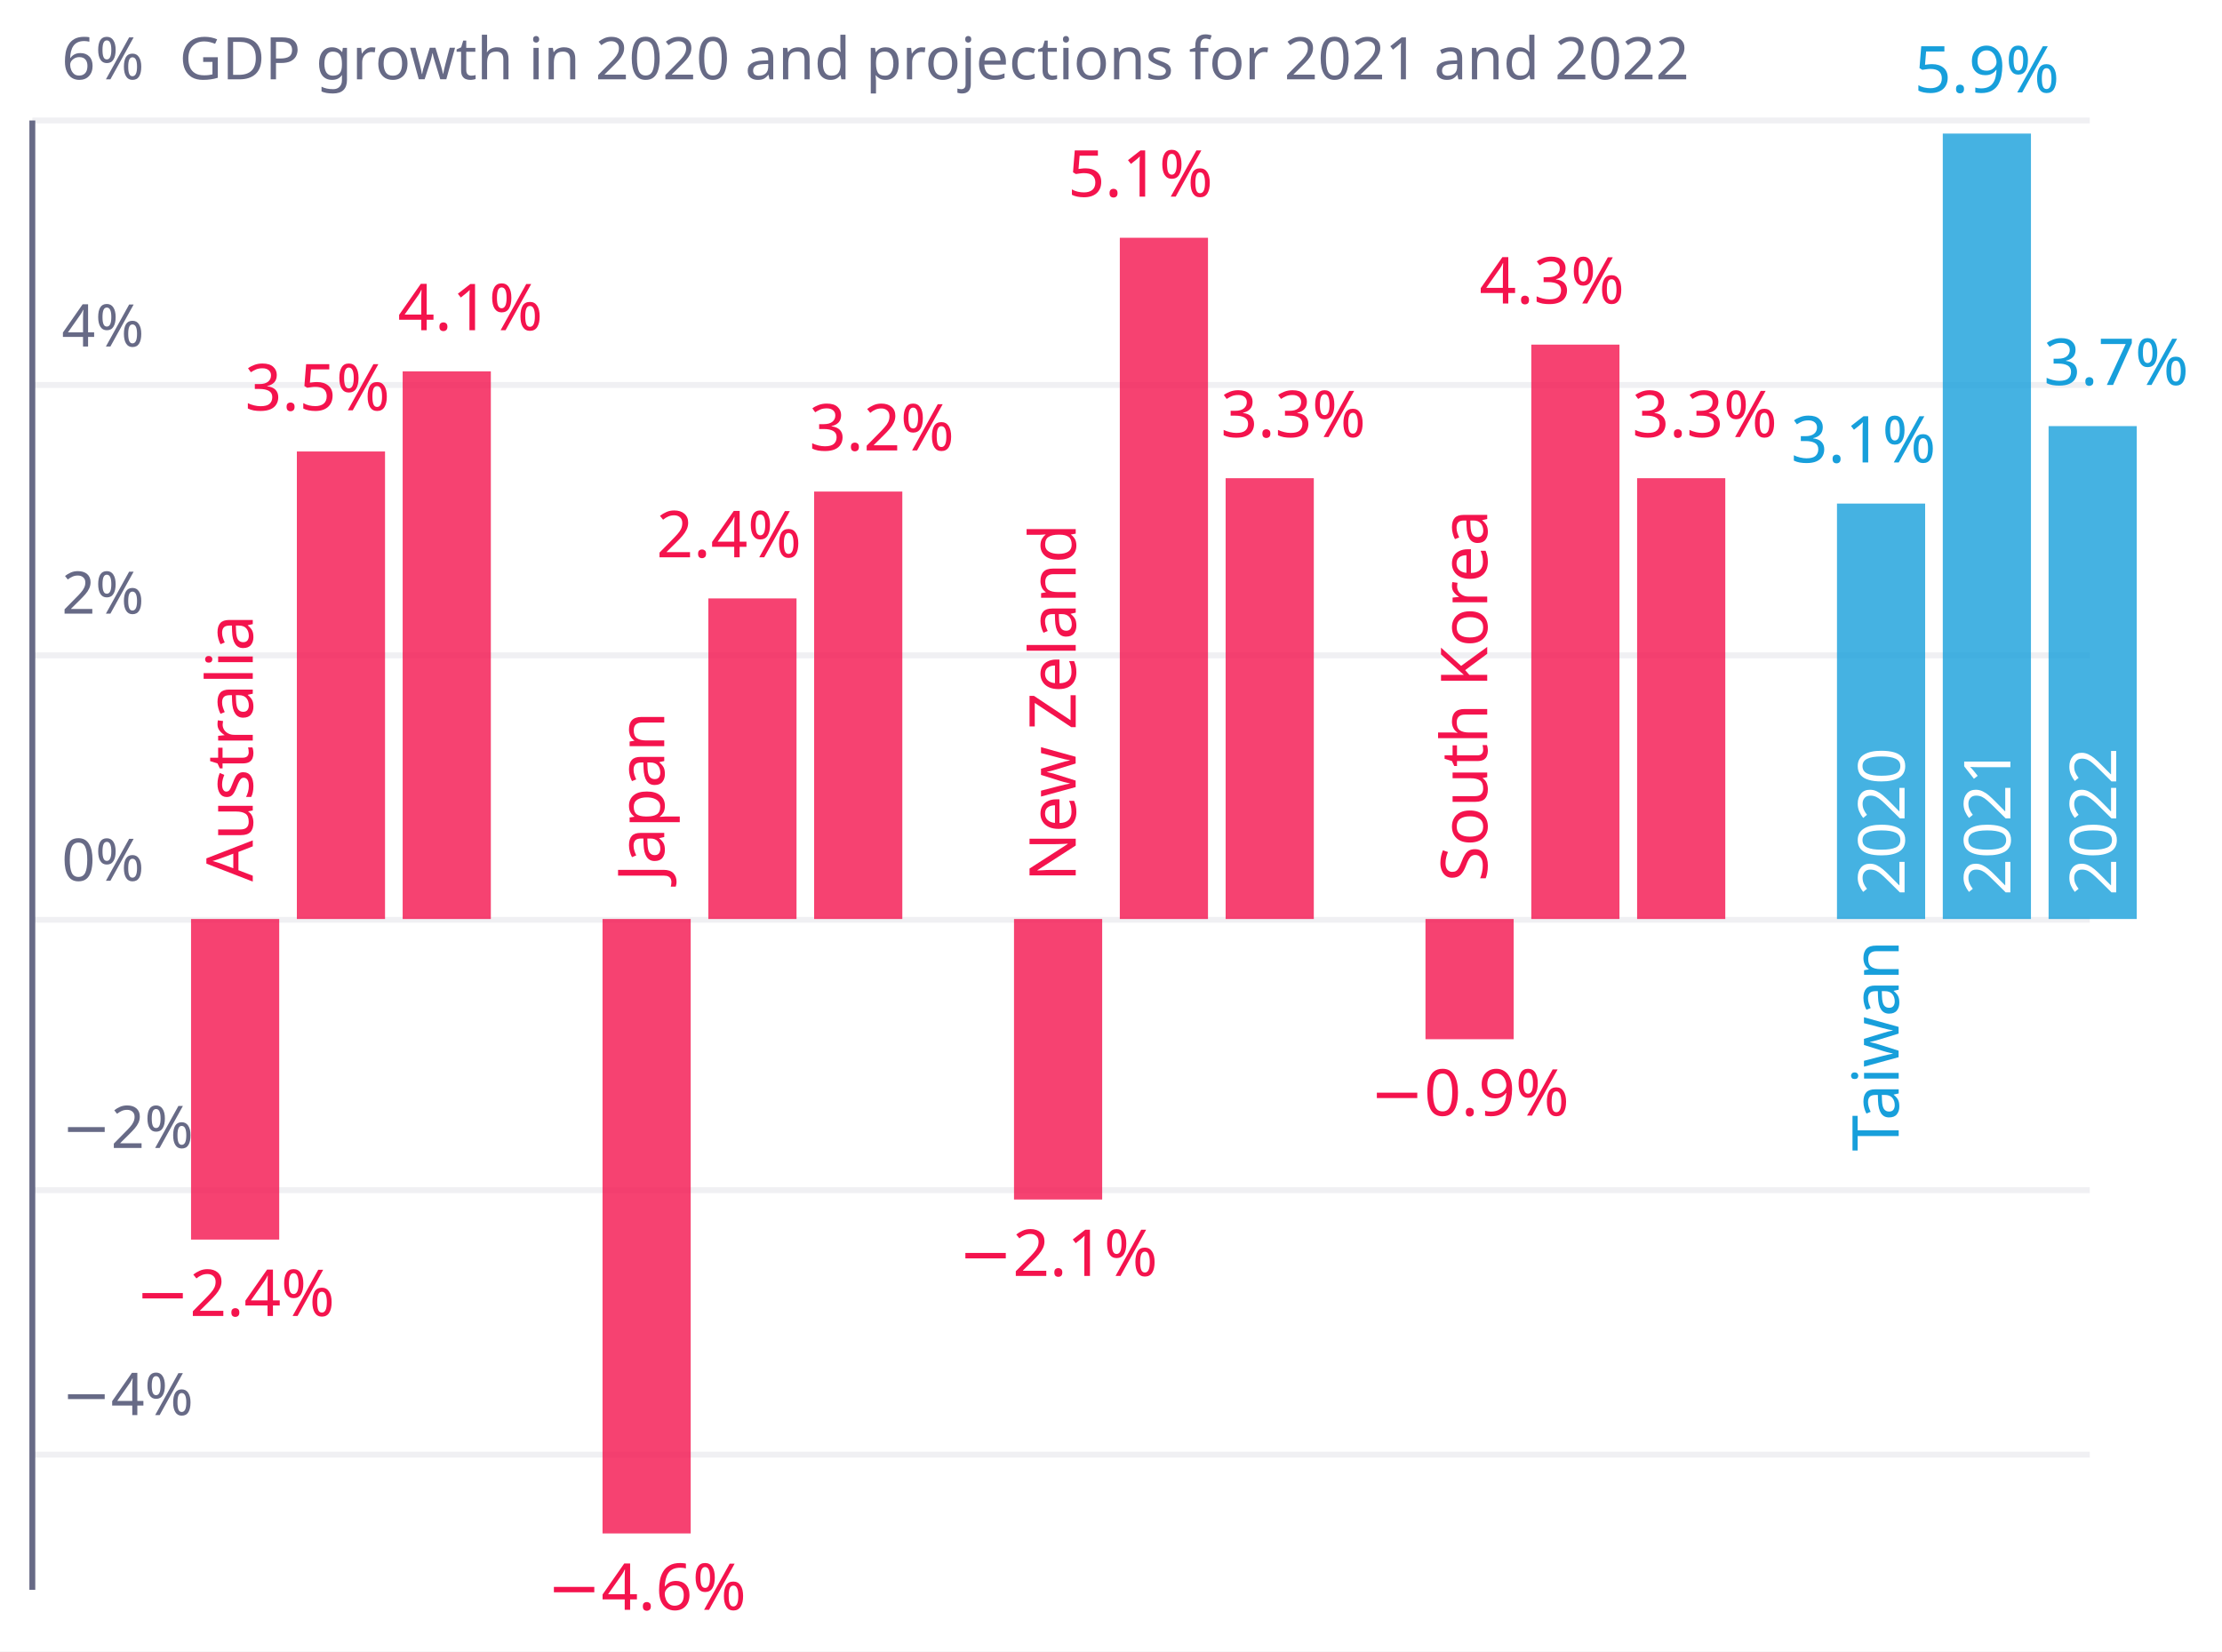
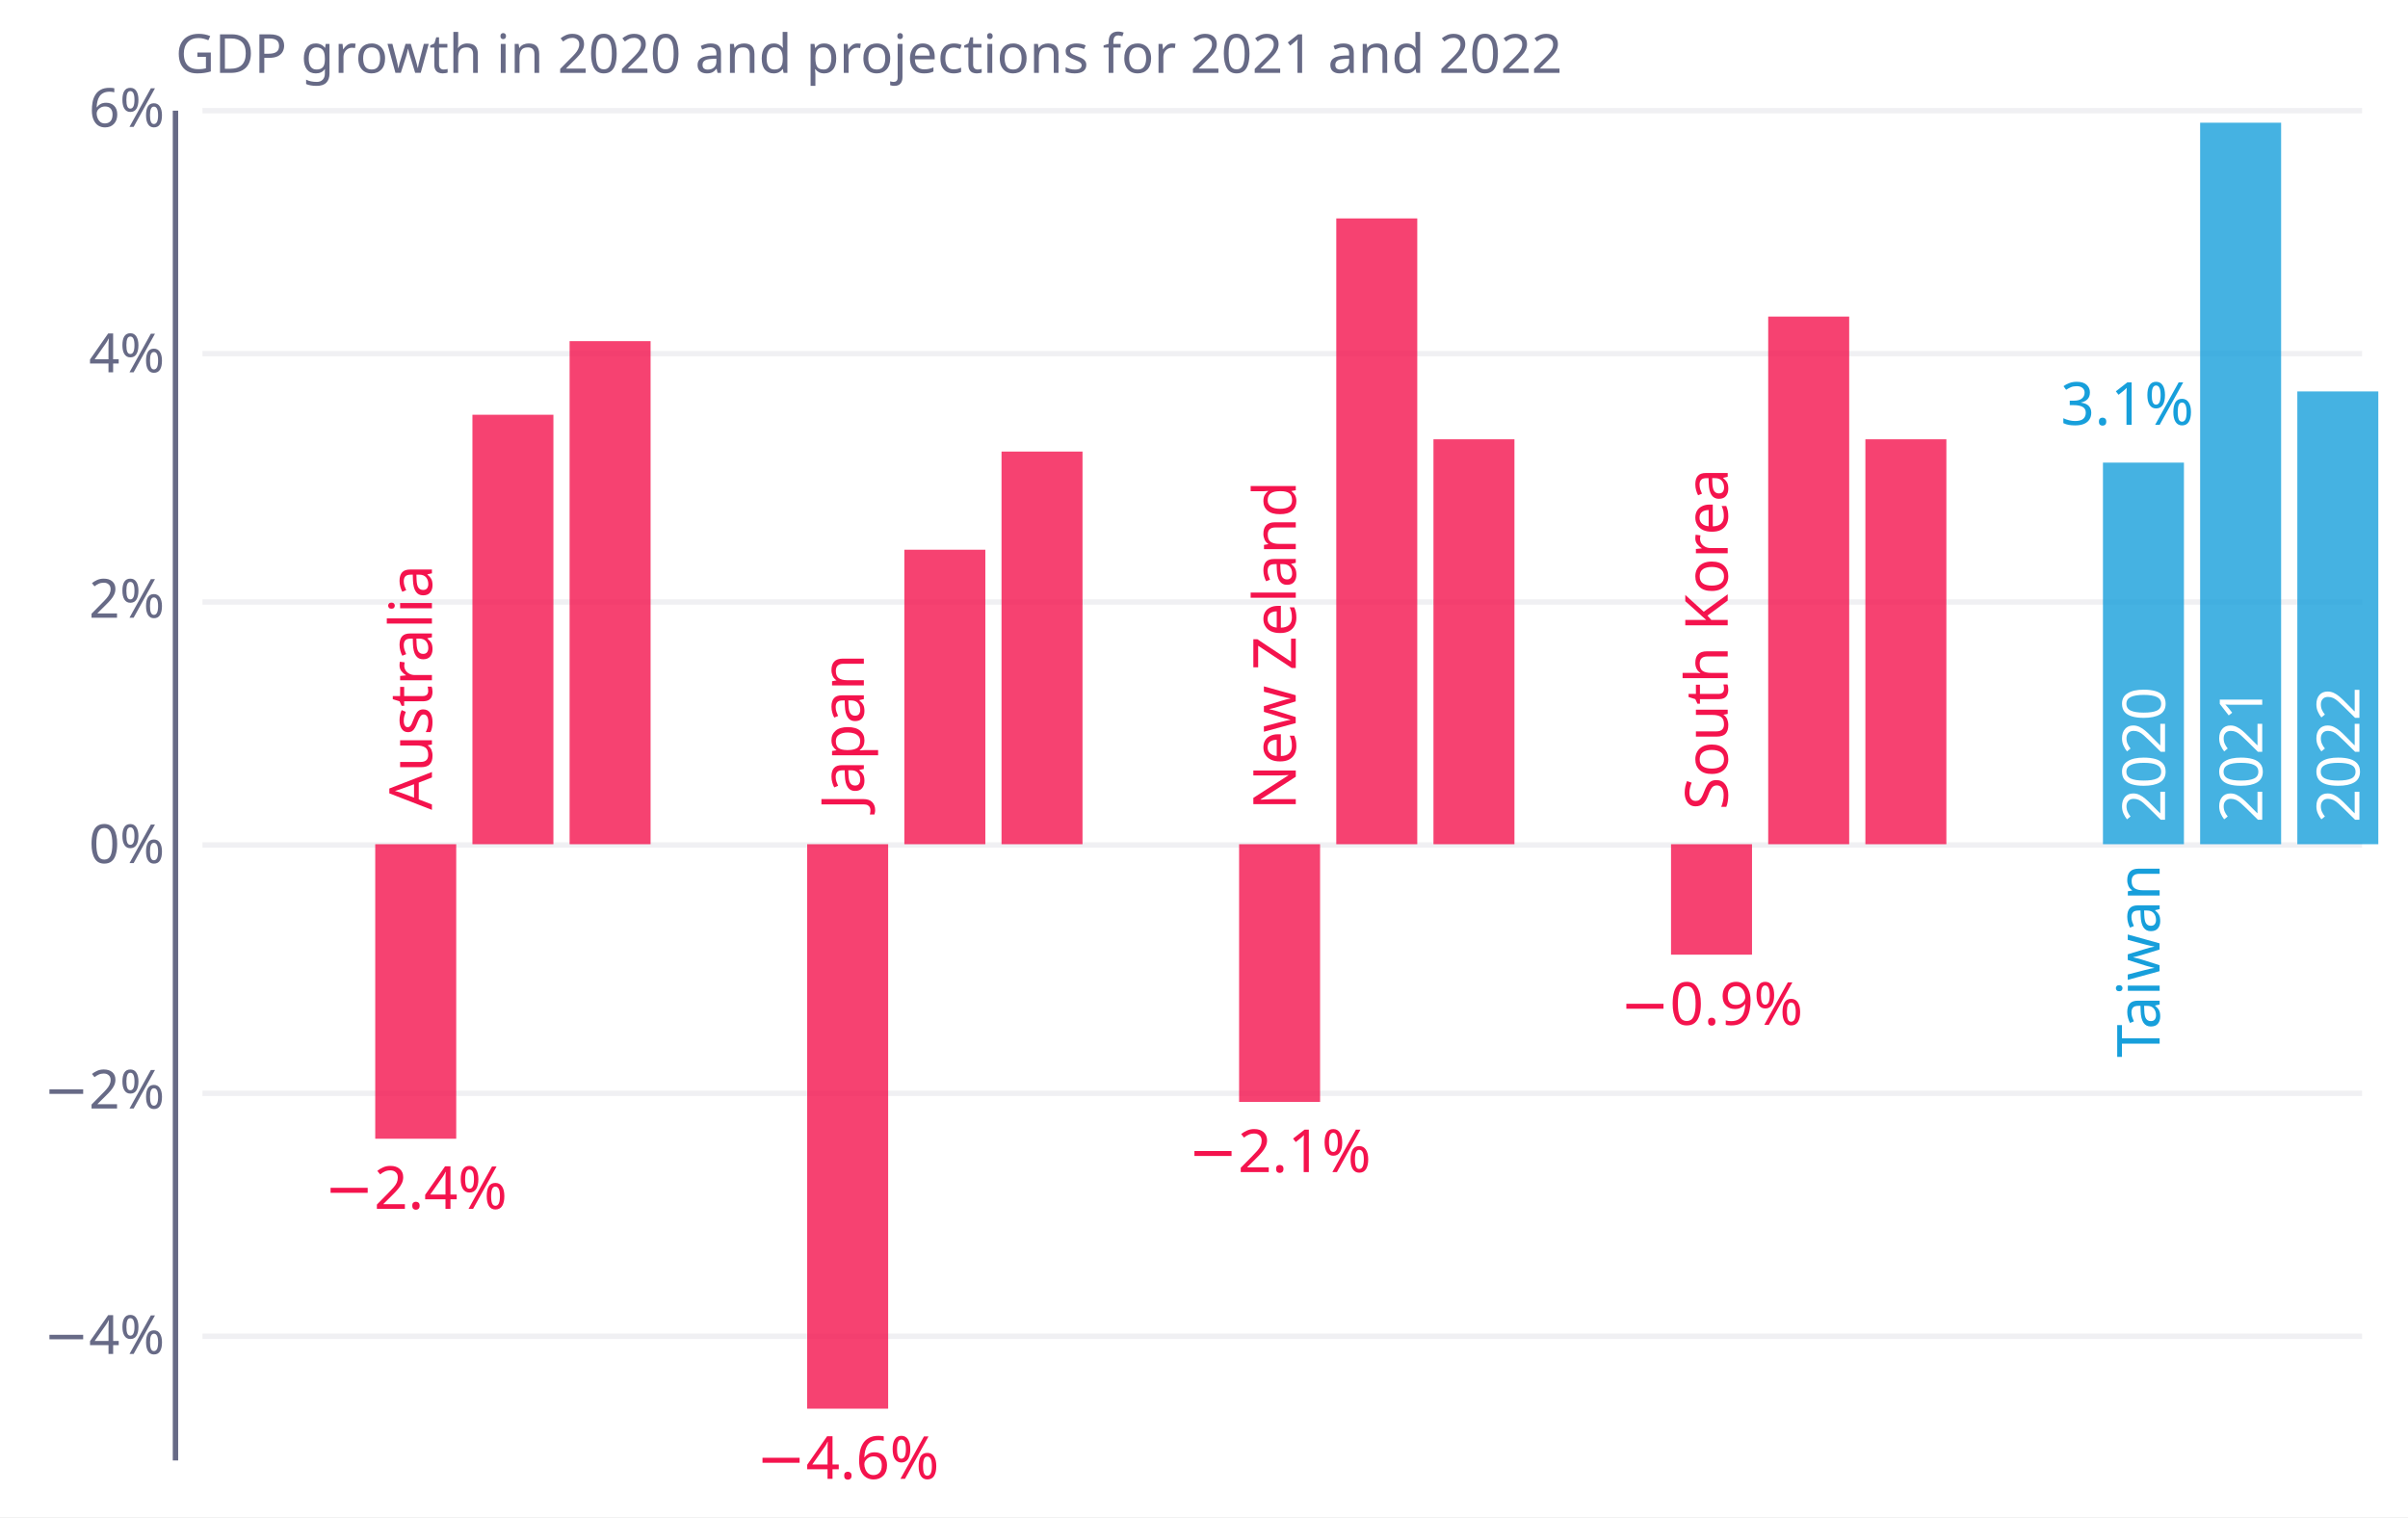
- <svg xmlns="http://www.w3.org/2000/svg" version="1.1" class="marks" width="378" height="281" viewBox="0 0 378 281">
-   <rect width="378" height="281" fill="white" />
-   <g fill="none" stroke-miterlimit="10" transform="translate(5,20)">
+ <svg xmlns="http://www.w3.org/2000/svg" version="1.1" class="marks" width="446" height="281" viewBox="0 0 446 281">
+   <rect width="446" height="281" fill="white" />
+   <g fill="none" stroke-miterlimit="10" transform="translate(37,20)">
    <g class="mark-group role-frame root" role="graphics-object" aria-roledescription="group mark container">
      <g transform="translate(0,0)">
-         <path class="background" aria-hidden="true" d="M0,0h350v250h-350Z" />
+         <path class="background" aria-hidden="true" d="M0,0h400v250h-400Z" />
        <g>
-           <g class="mark-group role-axis" role="graphics-symbol" aria-roledescription="axis" aria-label="Y-axis for a linear scale with values from −0.05 to 0.06">
-             <g transform="translate(0.5,0.5)">
+           <g class="mark-group role-axis" aria-hidden="true">
+             <g transform="translate(-4.5,0.5)">
              <path class="background" aria-hidden="true" d="M0,0h0v0h0Z" pointer-events="none" />
              <g>
                <g class="mark-rule role-axis-grid" pointer-events="none">
-                   <line transform="translate(0,227)" x2="350" y2="0" stroke="#676A86" stroke-opacity="0.1" stroke-width="1" opacity="1" />
-                   <line transform="translate(0,182)" x2="350" y2="0" stroke="#676A86" stroke-opacity="0.1" stroke-width="1" opacity="1" />
-                   <line transform="translate(0,136)" x2="350" y2="0" stroke="#676A86" stroke-opacity="0.1" stroke-width="1" opacity="1" />
-                   <line transform="translate(0,91)" x2="350" y2="0" stroke="#676A86" stroke-opacity="0.1" stroke-width="1" opacity="1" />
-                   <line transform="translate(0,45)" x2="350" y2="0" stroke="#676A86" stroke-opacity="0.1" stroke-width="1" opacity="1" />
-                   <line transform="translate(0,0)" x2="350" y2="0" stroke="#676A86" stroke-opacity="0.1" stroke-width="1" opacity="1" />
+                   <line transform="translate(5,227)" x2="400" y2="0" stroke="#676A86" stroke-opacity="0.1" stroke-width="1" opacity="1" />
+                   <line transform="translate(5,182)" x2="400" y2="0" stroke="#676A86" stroke-opacity="0.1" stroke-width="1" opacity="1" />
+                   <line transform="translate(5,136)" x2="400" y2="0" stroke="#676A86" stroke-opacity="0.1" stroke-width="1" opacity="1" />
+                   <line transform="translate(5,91)" x2="400" y2="0" stroke="#676A86" stroke-opacity="0.1" stroke-width="1" opacity="1" />
+                   <line transform="translate(5,45)" x2="400" y2="0" stroke="#676A86" stroke-opacity="0.1" stroke-width="1" opacity="1" />
+                   <line transform="translate(5,0)" x2="400" y2="0" stroke="#676A86" stroke-opacity="0.1" stroke-width="1" opacity="1" />
                </g>
              </g>
              <path class="foreground" aria-hidden="true" d="" pointer-events="none" display="none" />
            </g>
          </g>
          <g class="mark-group role-axis" role="graphics-symbol" aria-roledescription="axis" aria-label="Y-axis titled 'GDP growth in 2020 and projections for 2021 and 2022' for a linear scale with values from −5% to 6%">
-             <g transform="translate(0.5,0.5)">
+             <g transform="translate(-4.5,0.5)">
              <path class="background" aria-hidden="true" d="M0,0h0v0h0Z" pointer-events="none" />
              <g>
                <g class="mark-text role-axis-label" pointer-events="none">
-                   <text text-anchor="start" transform="translate(5,220.2727)" font-family="sans-serif" font-size="10px" fill="#676A86" opacity="1">−4%</text>
-                   <text text-anchor="start" transform="translate(5,174.8182)" font-family="sans-serif" font-size="10px" fill="#676A86" opacity="1">−2%</text>
-                   <text text-anchor="start" transform="translate(5,129.3636)" font-family="sans-serif" font-size="10px" fill="#676A86" opacity="1">0%</text>
-                   <text text-anchor="start" transform="translate(5,83.90909)" font-family="sans-serif" font-size="10px" fill="#676A86" opacity="1">2%</text>
-                   <text text-anchor="start" transform="translate(5,38.45455)" font-family="sans-serif" font-size="10px" fill="#676A86" opacity="1">4%</text>
-                   <text text-anchor="start" transform="translate(5,-7)" font-family="sans-serif" font-size="10px" fill="#676A86" opacity="1">6%</text>
+                   <text text-anchor="end" transform="translate(-2,230.2727)" font-family="sans-serif" font-size="10px" fill="#676A86" opacity="1">−4%</text>
+                   <text text-anchor="end" transform="translate(-2,184.8182)" font-family="sans-serif" font-size="10px" fill="#676A86" opacity="1">−2%</text>
+                   <text text-anchor="end" transform="translate(-2,139.3636)" font-family="sans-serif" font-size="10px" fill="#676A86" opacity="1">0%</text>
+                   <text text-anchor="end" transform="translate(-2,93.90909)" font-family="sans-serif" font-size="10px" fill="#676A86" opacity="1">2%</text>
+                   <text text-anchor="end" transform="translate(-2,48.45455)" font-family="sans-serif" font-size="10px" fill="#676A86" opacity="1">4%</text>
+                   <text text-anchor="end" transform="translate(-2,3)" font-family="sans-serif" font-size="10px" fill="#676A86" opacity="1">6%</text>
                </g>
                <g class="mark-rule role-axis-domain" pointer-events="none">
                  <line transform="translate(0,250)" x2="0" y2="-250" stroke="#676A86" stroke-width="1" opacity="1" />
                </g>
                <g class="mark-text role-axis-title" pointer-events="none">
-                   <text text-anchor="start" transform="translate(25,-7)" font-family="sans-serif" font-size="10px" font-weight="normal" fill="#676A86" opacity="1">GDP growth in 2020 and projections for 2021 and 2022</text>
+                   <text text-anchor="start" transform="translate(0,-7)" font-family="sans-serif" font-size="10px" font-weight="normal" fill="#676A86" opacity="1">GDP growth in 2020 and projections for 2021 and 2022</text>
                </g>
              </g>
              <path class="foreground" aria-hidden="true" d="" pointer-events="none" display="none" />
            </g>
          </g>
-           <g class="mark-rect role-mark layer_0_marks" role="graphics-symbol" aria-roledescription="rect mark container">
-             <path d="M27.5,136.364h15v54.545h-15Z" fill="#F4134D" opacity="0.8" />
-             <path d="M167.5,136.364h15v47.727h-15Z" fill="#F4134D" opacity="0.8" />
-             <path d="M97.5,136.364h15v104.545h-15Z" fill="#F4134D" opacity="0.8" />
-             <path d="M237.5,136.364h15v20.455h-15Z" fill="#F4134D" opacity="0.8" />
+           <g class="mark-rect role-mark layer_0_marks" role="graphics-object" aria-roledescription="rect mark container">
+             <path aria-label="country: Australia; value: −2%" role="graphics-symbol" aria-roledescription="bar" d="M32.5,136.364h15v54.545h-15Z" fill="#F4134D" opacity="0.8" />
+             <path aria-label="country: New Zeland; value: −2%" role="graphics-symbol" aria-roledescription="bar" d="M192.5,136.364h15v47.727h-15Z" fill="#F4134D" opacity="0.8" />
+             <path aria-label="country: Japan; value: −5%" role="graphics-symbol" aria-roledescription="bar" d="M112.5,136.364h15v104.545h-15Z" fill="#F4134D" opacity="0.8" />
+             <path aria-label="country: South Korea; value: −1%" role="graphics-symbol" aria-roledescription="bar" d="M272.5,136.364h15v20.455h-15Z" fill="#F4134D" opacity="0.8" />
          </g>
-           <g class="mark-rect role-mark layer_1_marks" role="graphics-symbol" aria-roledescription="rect mark container">
-             <path d="M45.5,56.818h15v79.545h-15Z" fill="#F4134D" opacity="0.8" />
-             <path d="M185.5,20.455h15v115.909h-15Z" fill="#F4134D" opacity="0.8" />
-             <path d="M115.5,81.818h15v54.545h-15Z" fill="#F4134D" opacity="0.8" />
-             <path d="M255.5,38.636h15v97.727h-15Z" fill="#F4134D" opacity="0.8" />
+           <g class="mark-rect role-mark layer_1_marks" role="graphics-object" aria-roledescription="rect mark container">
+             <path aria-label="country: Australia; value: 4%" role="graphics-symbol" aria-roledescription="bar" d="M50.5,56.818h15v79.545h-15Z" fill="#F4134D" opacity="0.8" />
+             <path aria-label="country: New Zeland; value: 5%" role="graphics-symbol" aria-roledescription="bar" d="M210.5,20.455h15v115.909h-15Z" fill="#F4134D" opacity="0.8" />
+             <path aria-label="country: Japan; value: 2%" role="graphics-symbol" aria-roledescription="bar" d="M130.5,81.818h15v54.545h-15Z" fill="#F4134D" opacity="0.8" />
+             <path aria-label="country: South Korea; value: 4%" role="graphics-symbol" aria-roledescription="bar" d="M290.5,38.636h15v97.727h-15Z" fill="#F4134D" opacity="0.8" />
          </g>
-           <g class="mark-rect role-mark layer_2_marks" role="graphics-symbol" aria-roledescription="rect mark container">
-             <path d="M63.5,43.182h15v93.182h-15Z" fill="#F4134D" opacity="0.8" />
-             <path d="M203.5,61.364h15v75h-15Z" fill="#F4134D" opacity="0.8" />
-             <path d="M133.5,63.636h15v72.727h-15Z" fill="#F4134D" opacity="0.8" />
-             <path d="M273.5,61.364h15v75h-15Z" fill="#F4134D" opacity="0.8" />
+           <g class="mark-rect role-mark layer_2_marks" role="graphics-object" aria-roledescription="rect mark container">
+             <path aria-label="country: Australia; value: 4%" role="graphics-symbol" aria-roledescription="bar" d="M68.5,43.182h15v93.182h-15Z" fill="#F4134D" opacity="0.8" />
+             <path aria-label="country: New Zeland; value: 3%" role="graphics-symbol" aria-roledescription="bar" d="M228.5,61.364h15v75h-15Z" fill="#F4134D" opacity="0.8" />
+             <path aria-label="country: Japan; value: 3%" role="graphics-symbol" aria-roledescription="bar" d="M148.5,63.636h15v72.727h-15Z" fill="#F4134D" opacity="0.8" />
+             <path aria-label="country: South Korea; value: 3%" role="graphics-symbol" aria-roledescription="bar" d="M308.5,61.364h15v75h-15Z" fill="#F4134D" opacity="0.8" />
          </g>
-           <g class="mark-rect role-mark layer_3_marks" role="graphics-symbol" aria-roledescription="rect mark container">
-             <path d="M307.5,65.682h15v70.682h-15Z" fill="#179FDB" opacity="0.8" />
+           <g class="mark-rect role-mark layer_3_marks" role="graphics-object" aria-roledescription="rect mark container">
+             <path aria-label="country: Taiwan; value: 3%" role="graphics-symbol" aria-roledescription="bar" d="M352.5,65.682h15v70.682h-15Z" fill="#179FDB" opacity="0.8" />
          </g>
-           <g class="mark-rect role-mark layer_4_marks" role="graphics-symbol" aria-roledescription="rect mark container">
-             <path d="M325.5,2.727h15v133.636h-15Z" fill="#179FDB" opacity="0.8" />
+           <g class="mark-rect role-mark layer_4_marks" role="graphics-object" aria-roledescription="rect mark container">
+             <path aria-label="country: Taiwan; value: 6%" role="graphics-symbol" aria-roledescription="bar" d="M370.5,2.727h15v133.636h-15Z" fill="#179FDB" opacity="0.8" />
          </g>
-           <g class="mark-rect role-mark layer_5_marks" role="graphics-symbol" aria-roledescription="rect mark container">
-             <path d="M343.5,52.5h15v83.864h-15Z" fill="#179FDB" opacity="0.8" />
+           <g class="mark-rect role-mark layer_5_marks" role="graphics-object" aria-roledescription="rect mark container">
+             <path aria-label="country: Taiwan; value: 4%" role="graphics-symbol" aria-roledescription="bar" d="M388.5,52.5h15v83.864h-15Z" fill="#179FDB" opacity="0.8" />
          </g>
          <g class="mark-text role-mark layer_6_marks" role="graphics-object" aria-roledescription="text mark container">
-             <text text-anchor="middle" transform="translate(35,203.9091)" font-family="sans-serif" font-size="11px" fill="#F4134D">−2.4%</text>
-             <text text-anchor="middle" transform="translate(175,197.0909)" font-family="sans-serif" font-size="11px" fill="#F4134D">−2.1%</text>
-             <text text-anchor="middle" transform="translate(105,253.9091)" font-family="sans-serif" font-size="11px" fill="#F4134D">−4.6%</text>
-             <text text-anchor="middle" transform="translate(245,169.8182)" font-family="sans-serif" font-size="11px" fill="#F4134D">−0.9%</text>
+             <text aria-label="value: −2.4%; country: Australia" role="graphics-symbol" aria-roledescription="text mark" text-anchor="middle" transform="translate(40,203.9091)" font-family="sans-serif" font-size="11px" fill="#F4134D">−2.4%</text>
+             <text aria-label="value: −2.1%; country: New Zeland" role="graphics-symbol" aria-roledescription="text mark" text-anchor="middle" transform="translate(200,197.0909)" font-family="sans-serif" font-size="11px" fill="#F4134D">−2.1%</text>
+             <text aria-label="value: −4.6%; country: Japan" role="graphics-symbol" aria-roledescription="text mark" text-anchor="middle" transform="translate(120,253.9091)" font-family="sans-serif" font-size="11px" fill="#F4134D">−4.6%</text>
+             <text aria-label="value: −0.9%; country: South Korea" role="graphics-symbol" aria-roledescription="text mark" text-anchor="middle" transform="translate(280,169.8182)" font-family="sans-serif" font-size="11px" fill="#F4134D">−0.9%</text>
          </g>
          <g class="mark-text role-mark layer_7_marks" role="graphics-object" aria-roledescription="text mark container">
-             <text text-anchor="middle" transform="translate(312,58.68182)" font-family="sans-serif" font-size="11px" fill="#179FDB">3.1%</text>
+             <text aria-label="value: 3.1%; country: Taiwan" role="graphics-symbol" aria-roledescription="text mark" text-anchor="middle" transform="translate(357,58.68182)" font-family="sans-serif" font-size="11px" fill="#179FDB">3.1%</text>
          </g>
          <g class="mark-text role-mark layer_8_marks" role="graphics-object" aria-roledescription="text mark container">
-             <text text-anchor="start" transform="translate(35,125) rotate(270) translate(-5,3)" font-family="sans-serif" font-size="11px" fill="#F4134D">Australia</text>
-             <text text-anchor="start" transform="translate(175,125) rotate(270) translate(-5,3)" font-family="sans-serif" font-size="11px" fill="#F4134D">New Zeland</text>
-             <text text-anchor="start" transform="translate(105,125) rotate(270) translate(-5,3)" font-family="sans-serif" font-size="11px" fill="#F4134D">Japan</text>
-             <text text-anchor="start" transform="translate(245,125) rotate(270) translate(-5,3)" font-family="sans-serif" font-size="11px" fill="#F4134D">South Korea</text>
+             <text aria-label="country: Australia" role="graphics-symbol" aria-roledescription="text mark" text-anchor="start" transform="translate(40,125) rotate(270) translate(-5,3)" font-family="sans-serif" font-size="11px" fill="#F4134D">Australia</text>
+             <text aria-label="country: New Zeland" role="graphics-symbol" aria-roledescription="text mark" text-anchor="start" transform="translate(200,125) rotate(270) translate(-5,3)" font-family="sans-serif" font-size="11px" fill="#F4134D">New Zeland</text>
+             <text aria-label="country: Japan" role="graphics-symbol" aria-roledescription="text mark" text-anchor="start" transform="translate(120,125) rotate(270) translate(-5,3)" font-family="sans-serif" font-size="11px" fill="#F4134D">Japan</text>
+             <text aria-label="country: South Korea" role="graphics-symbol" aria-roledescription="text mark" text-anchor="start" transform="translate(280,125) rotate(270) translate(-5,3)" font-family="sans-serif" font-size="11px" fill="#F4134D">South Korea</text>
          </g>
          <g class="mark-text role-mark layer_9_marks" role="graphics-object" aria-roledescription="text mark container">
-             <text text-anchor="end" transform="translate(315,125) rotate(270) translate(-15,3)" font-family="sans-serif" font-size="11px" fill="#179FDB">Taiwan</text>
+             <text aria-label="country: Taiwan" role="graphics-symbol" aria-roledescription="text mark" text-anchor="end" transform="translate(360,125) rotate(270) translate(-15,3)" font-family="sans-serif" font-size="11px" fill="#179FDB">Taiwan</text>
          </g>
          <g class="mark-text role-mark layer_10_marks" role="graphics-object" aria-roledescription="text mark container">
-             <text text-anchor="middle" transform="translate(49,49.81818)" font-family="sans-serif" font-size="11px" fill="#F4134D">3.5%</text>
-             <text text-anchor="middle" transform="translate(189,13.45455)" font-family="sans-serif" font-size="11px" fill="#F4134D">5.1%</text>
-             <text text-anchor="middle" transform="translate(119,74.81818)" font-family="sans-serif" font-size="11px" fill="#F4134D">2.4%</text>
-             <text text-anchor="middle" transform="translate(259,31.63636)" font-family="sans-serif" font-size="11px" fill="#F4134D">4.3%</text>
+             <text aria-label="t: 2020; x: Taiwan; y: 0" role="graphics-symbol" aria-roledescription="text mark" text-anchor="start" transform="translate(360,136.3636) rotate(270) translate(4,4)" font-family="sans-serif" font-size="11px" fill="white">2020</text>
          </g>
          <g class="mark-text role-mark layer_11_marks" role="graphics-object" aria-roledescription="text mark container">
-             <text text-anchor="middle" transform="translate(75,36.18182)" font-family="sans-serif" font-size="11px" fill="#F4134D">4.1%</text>
-             <text text-anchor="middle" transform="translate(215,54.36364)" font-family="sans-serif" font-size="11px" fill="#F4134D">3.3%</text>
-             <text text-anchor="middle" transform="translate(145,56.63636)" font-family="sans-serif" font-size="11px" fill="#F4134D">3.2%</text>
-             <text text-anchor="middle" transform="translate(285,54.36364)" font-family="sans-serif" font-size="11px" fill="#F4134D">3.3%</text>
+             <text aria-label="t: 2021; x: Taiwan; y: 0" role="graphics-symbol" aria-roledescription="text mark" text-anchor="start" transform="translate(360,136.3636) rotate(270) translate(4,22)" font-family="sans-serif" font-size="11px" fill="white">2021</text>
          </g>
          <g class="mark-text role-mark layer_12_marks" role="graphics-object" aria-roledescription="text mark container">
-             <text text-anchor="middle" transform="translate(333,-4.272727)" font-family="sans-serif" font-size="11px" fill="#179FDB">5.9%</text>
-           </g>
-           <g class="mark-text role-mark layer_13_marks" role="graphics-object" aria-roledescription="text mark container">
-             <text text-anchor="middle" transform="translate(355,45.5)" font-family="sans-serif" font-size="11px" fill="#179FDB">3.7%</text>
-           </g>
-           <g class="mark-text role-mark layer_14_marks" role="graphics-object" aria-roledescription="text mark container">
-             <text text-anchor="start" transform="translate(315,136.3636) rotate(270) translate(4,4)" font-family="sans-serif" font-size="11px" fill="white">2020</text>
-           </g>
-           <g class="mark-text role-mark layer_15_marks" role="graphics-object" aria-roledescription="text mark container">
-             <text text-anchor="start" transform="translate(315,136.3636) rotate(270) translate(4,22)" font-family="sans-serif" font-size="11px" fill="white">2021</text>
-           </g>
-           <g class="mark-text role-mark layer_16_marks" role="graphics-object" aria-roledescription="text mark container">
-             <text text-anchor="start" transform="translate(315,136.3636) rotate(270) translate(4,40)" font-family="sans-serif" font-size="11px" fill="white">2022</text>
+             <text aria-label="t: 2022; x: Taiwan; y: 0" role="graphics-symbol" aria-roledescription="text mark" text-anchor="start" transform="translate(360,136.3636) rotate(270) translate(4,40)" font-family="sans-serif" font-size="11px" fill="white">2022</text>
          </g>
        </g>
        <path class="foreground" aria-hidden="true" d="" display="none" />
      </g>
    </g>
  </g>
</svg>
